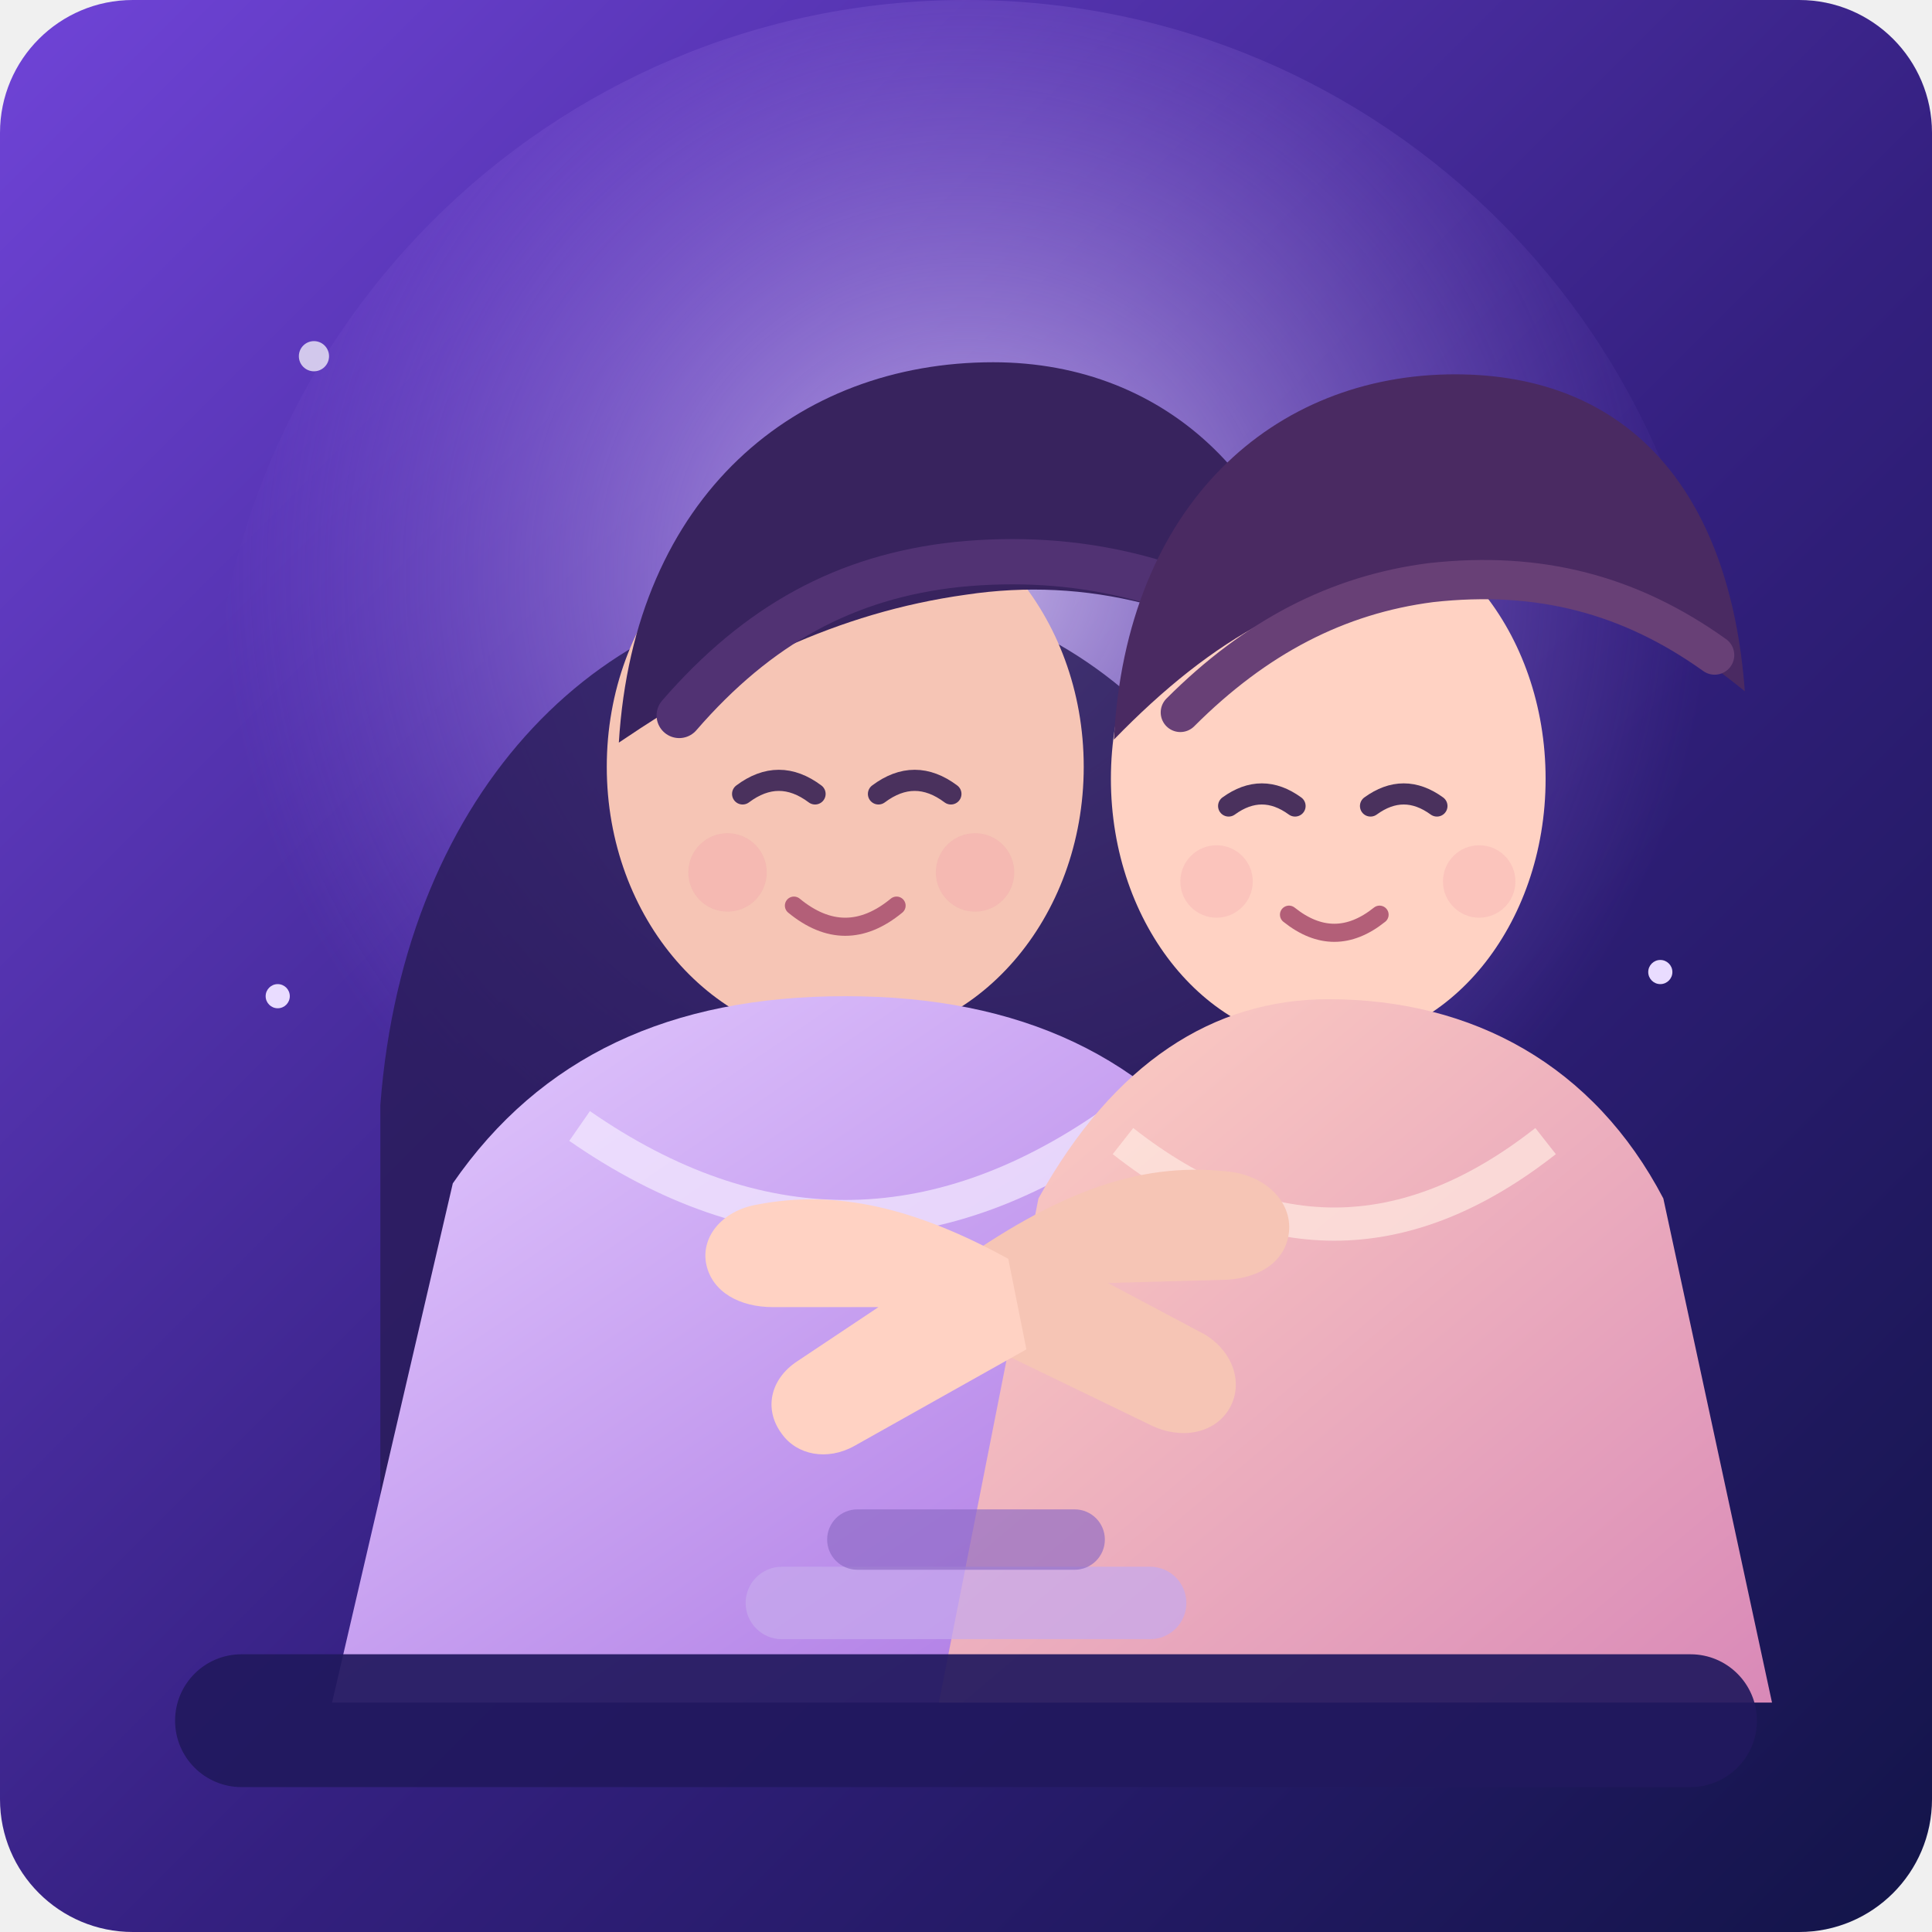
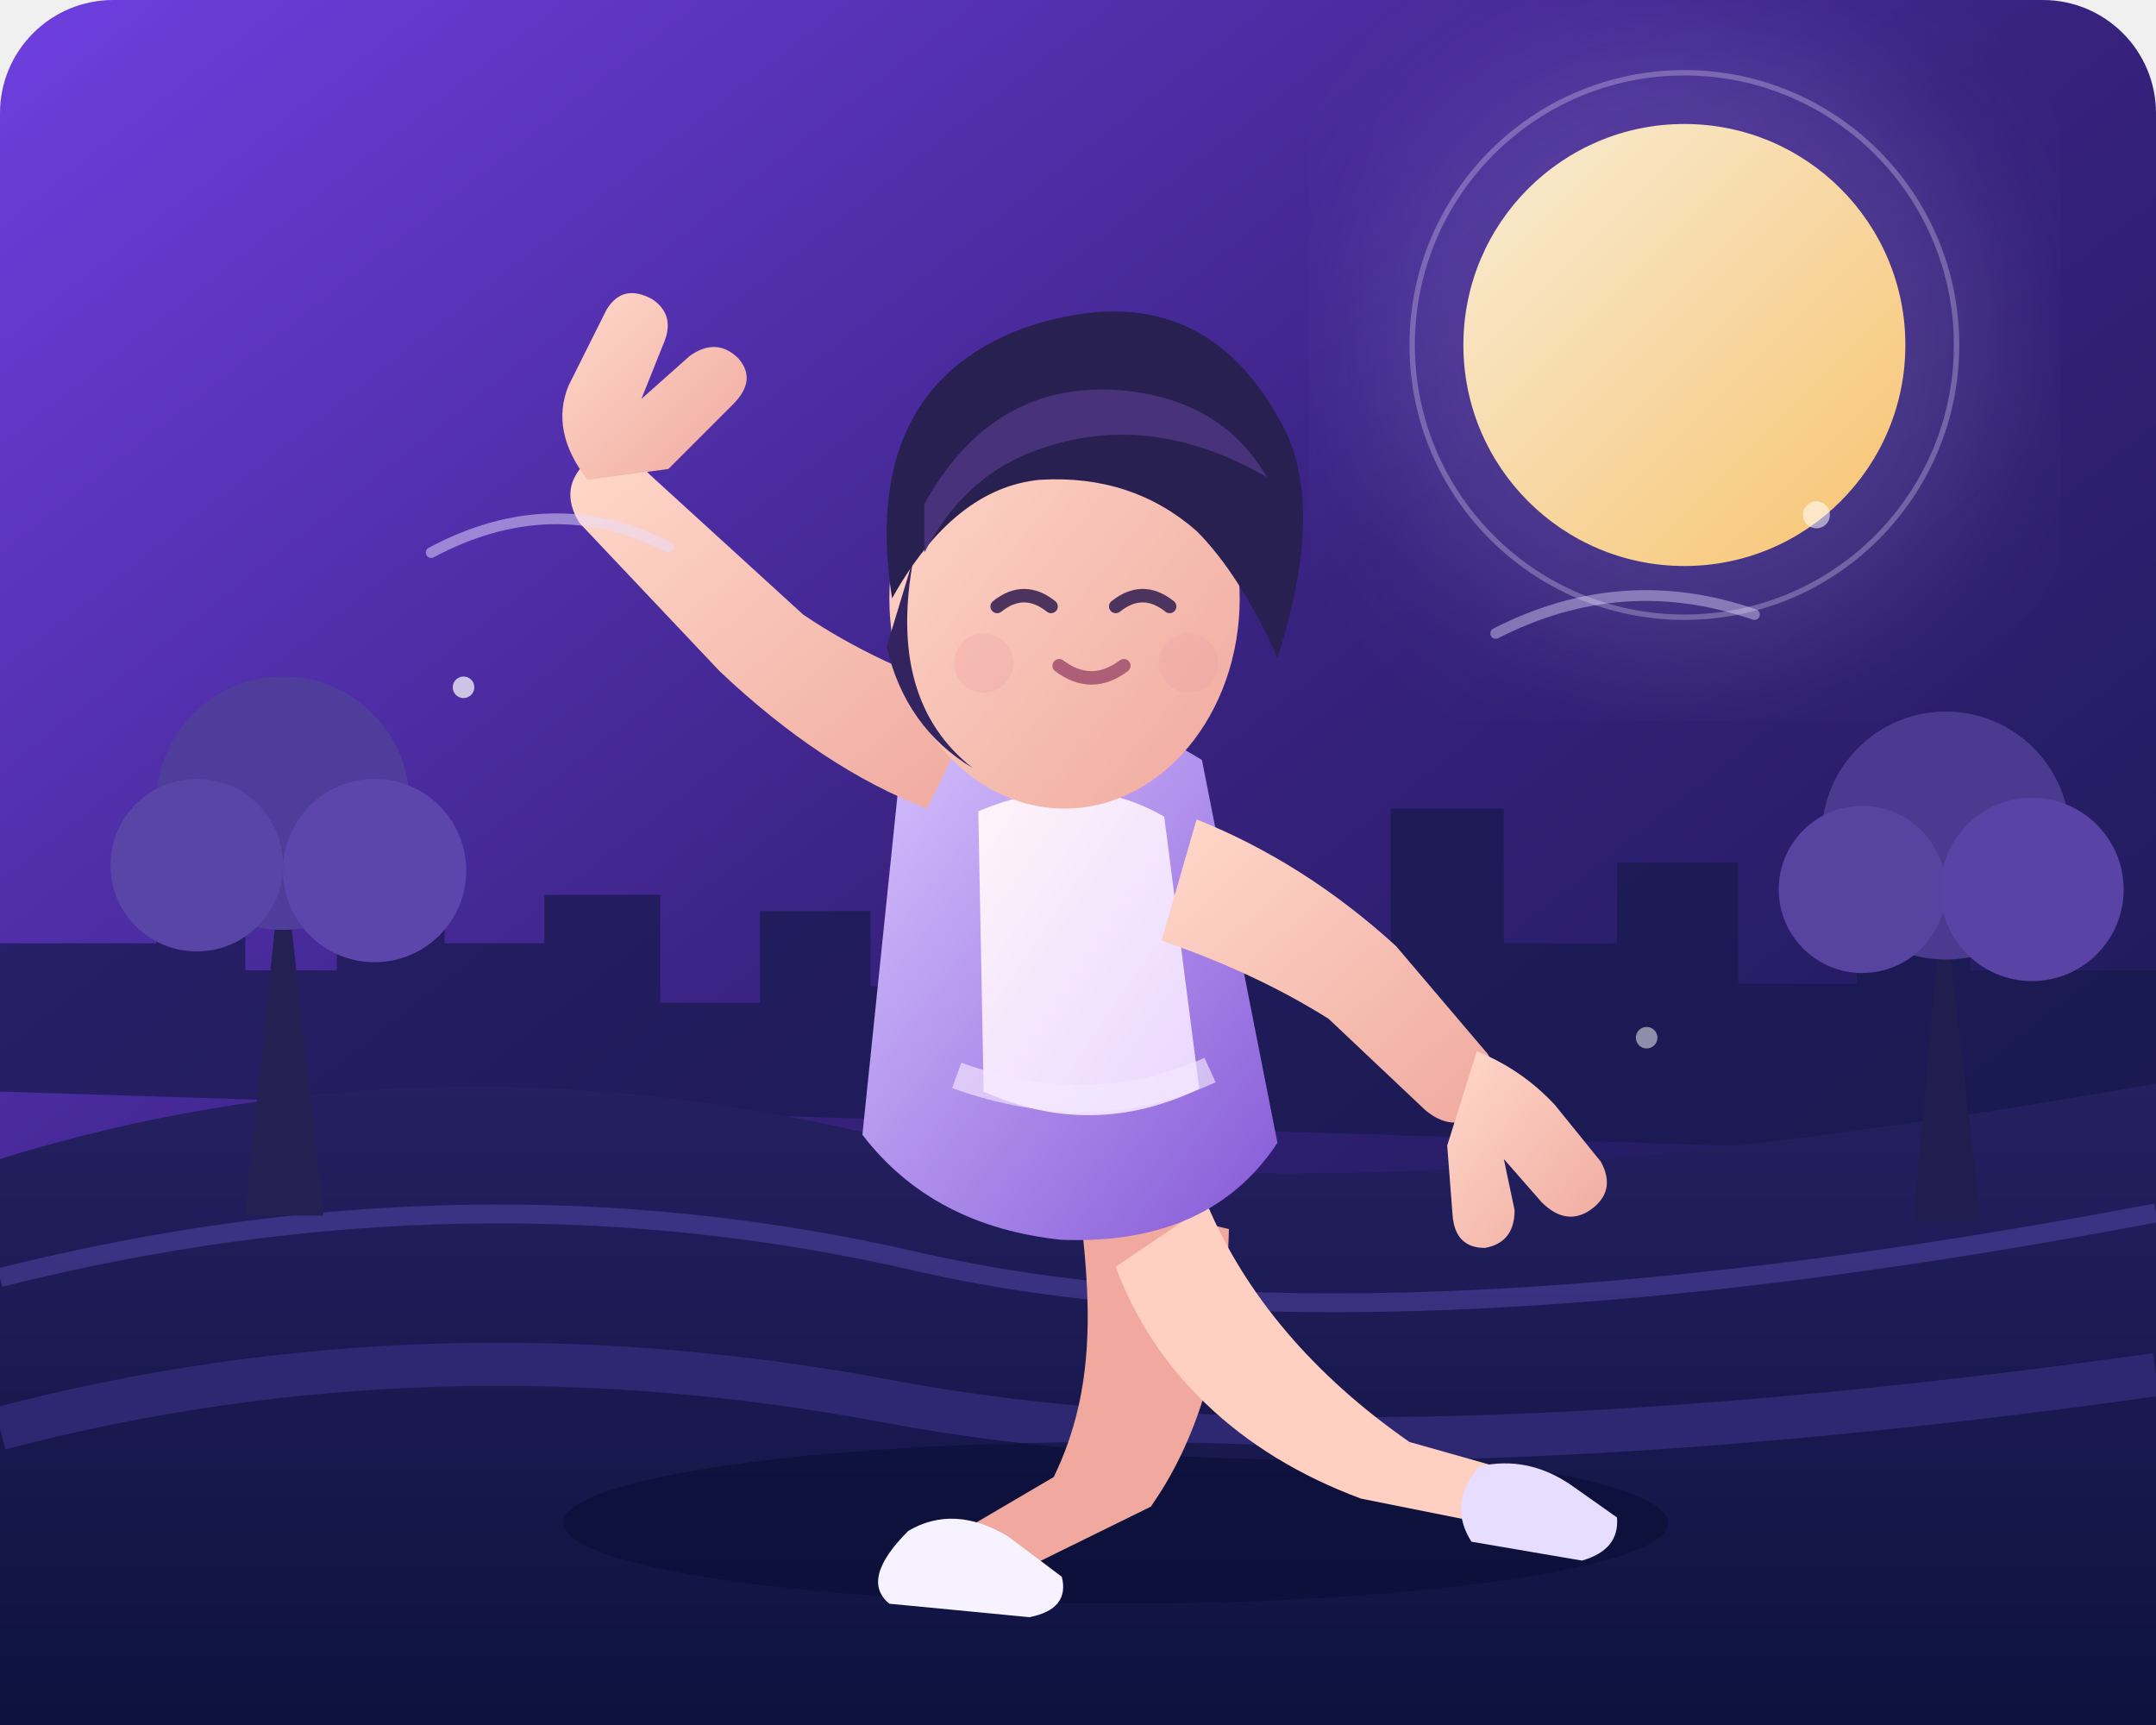
- <svg xmlns="http://www.w3.org/2000/svg" viewBox="0 0 640 640" role="img" aria-label="심리테스트 결과 일러스트">
+ <svg xmlns="http://www.w3.org/2000/svg" viewBox="0 0 800 640" role="img" aria-label="활동적인 스트레스 해소를 표현한 일러스트">
  <defs>
-     <linearGradient id="bg" x1="0" y1="0" x2="1" y2="1">
-       <stop stop-color="#7044d8" />
-       <stop offset=".55" stop-color="#342080" />
-       <stop offset="1" stop-color="#121448" />
+     <linearGradient id="sky" x1="0" y1="0" x2="1" y2="1">
+       <stop stop-color="#6f3fe0" />
+       <stop offset="0.48" stop-color="#38227f" />
+       <stop offset="1" stop-color="#111746" />
    </linearGradient>
-     <radialGradient id="glow" cx="50%" cy="38%">
-       <stop stop-color="#eadbff" stop-opacity=".75" />
-       <stop offset="1" stop-color="#9d70ee" stop-opacity="0" />
-     </radialGradient>
-     <linearGradient id="left" x1="0" y1="0" x2="1" y2="1">
-       <stop stop-color="#e4ccff" />
-       <stop offset="1" stop-color="#a66ee0" />
+     <linearGradient id="sun" x1="0" y1="0" x2="1" y2="1">
+       <stop stop-color="#fff4d8" />
+       <stop offset="1" stop-color="#ffc96f" />
    </linearGradient>
-     <linearGradient id="right" x1="0" y1="0" x2="1" y2="1">
-       <stop stop-color="#ffd2c3" />
-       <stop offset="1" stop-color="#d989b8" />
+     <linearGradient id="coat" x1="0" y1="0" x2="1" y2="1">
+       <stop stop-color="#d8c4ff" />
+       <stop offset="1" stop-color="#8559d7" />
    </linearGradient>
+     <linearGradient id="shirt" x1="0" y1="0" x2="1" y2="1">
+       <stop stop-color="#fff4fa" />
+       <stop offset="1" stop-color="#e9d7ff" />
+     </linearGradient>
+     <linearGradient id="skin" x1="0" y1="0" x2="1" y2="1">
+       <stop stop-color="#ffd8ca" />
+       <stop offset="1" stop-color="#f0a99f" />
+     </linearGradient>
+     <linearGradient id="ground" x1="0" y1="0" x2="0" y2="1">
+       <stop stop-color="#252061" />
+       <stop offset="1" stop-color="#0d123e" />
+     </linearGradient>
+     <filter id="blur">
+       <feGaussianBlur stdDeviation="24" />
+     </filter>
  </defs>
-   <rect width="640" height="640" rx="44" fill="url(#bg)" />
-   <circle cx="320" cy="250" r="250" fill="url(#glow)" />
-   <circle cx="104" cy="118" r="5" fill="#fff" opacity=".72" />
-   <circle cx="526" cy="148" r="6" fill="#fff" opacity=".62" />
-   <circle cx="92" cy="330" r="4" fill="#e9dcff" />
-   <circle cx="550" cy="322" r="4" fill="#e9dcff" />
-   <path d="M126 366c8-105 75-171 155-171s147 66 155 171v164H126z" fill="#281b58" opacity=".82" />
-   <ellipse cx="280" cy="254" rx="79" ry="91" fill="#f6c5b5" />
-   <path d="M205 246c5-82 59-126 124-126 58 0 101 41 108 106-39-25-77-35-117-29-43 6-78 24-115 49z" fill="#38235e" />
-   <path d="M225 237c26-30 55-46 92-50 40-4 75 5 108 25" fill="none" stroke="#513273" stroke-width="15" stroke-linecap="round" />
-   <path d="M246 263q12-9 24 0M291 263q12-9 24 0" fill="none" stroke="#4a315d" stroke-width="7" stroke-linecap="round" />
-   <path d="M263 300q17 14 34 0" fill="none" stroke="#b35f78" stroke-width="6" stroke-linecap="round" />
-   <circle cx="241" cy="289" r="13" fill="#ef9aa8" opacity=".28" />
-   <circle cx="323" cy="289" r="13" fill="#ef9aa8" opacity=".28" />
-   <path d="M150 392c29-42 72-62 130-62s101 20 130 62l40 172H110z" fill="url(#left)" />
-   <path d="M192 373q88 61 176 0" fill="none" stroke="#f4eaff" stroke-width="12" opacity=".72" />
-   <ellipse cx="440" cy="258" rx="72" ry="88" fill="#ffd2c3" />
-   <path d="M369 245c4-78 53-121 113-121 57 0 91 38 96 105-33-27-67-40-104-38-40 2-72 20-105 54z" fill="#4a2a62" />
-   <path d="M391 236c25-25 52-39 83-43 36-4 66 4 94 24" fill="none" stroke="#684076" stroke-width="13" stroke-linecap="round" />
-   <path d="M407 267q11-8 22 0M454 267q11-8 22 0" fill="none" stroke="#4a315d" stroke-width="7" stroke-linecap="round" />
-   <path d="M427 303q15 12 30 0" fill="none" stroke="#b35f78" stroke-width="6" stroke-linecap="round" />
-   <circle cx="403" cy="292" r="12" fill="#ef9aa8" opacity=".25" />
-   <circle cx="490" cy="292" r="12" fill="#ef9aa8" opacity=".25" />
-   <path d="M344 397c25-45 58-66 96-66 48 0 88 22 111 66l36 167H311z" fill="url(#right)" />
-   <path d="M372 378q70 55 140 0" fill="none" stroke="#ffe9e1" stroke-width="11" opacity=".72" />
-   <path d="M315 420c35-25 62-35 91-32 13 1 22 10 21 20-1 10-10 16-23 16l-37 1 32 17c10 6 13 17 8 25-5 8-16 10-26 5l-62-30z" fill="#f6c5b5" />
-   <path d="M334 417c-31-17-57-23-83-18-12 2-19 11-17 20 2 9 11 14 22 14l35 0-27 18c-9 6-11 16-5 24 5 7 15 9 24 4l57-32z" fill="#ffd2c3" />
-   <rect x="58" y="548" width="524" height="44" rx="22" fill="#21185d" opacity=".92" />
-   <rect x="247" y="519" width="146" height="24" rx="12" fill="#c6a9ed" opacity=".72" />
-   <rect x="274" y="500" width="92" height="20" rx="10" fill="#8c69c5" opacity=".65" />
+   <rect width="800" height="640" rx="42" fill="url(#sky)" />
+   <circle cx="625" cy="128" r="116" fill="#d9c9ff" opacity=".14" filter="url(#blur)" />
+   <circle cx="625" cy="128" r="82" fill="url(#sun)" opacity=".96" />
+   <circle cx="625" cy="128" r="101" fill="none" stroke="#f5eaff" stroke-opacity=".28" stroke-width="2" />
+   <path d="M0 405 L0 350 L58 350 L58 325 L91 325 L91 360 L125 360 L125 310 L165 310 L165 350 L202 350 L202 332 L245 332 L245 372 L282 372 L282 338 L323 338 L323 366 L360 366 L360 315 L399 315 L399 354 L437 354 L437 330 L479 330 L479 368 L516 368 L516 300 L558 300 L558 350 L600 350 L600 320 L645 320 L645 365 L689 365 L689 340 L731 340 L731 360 L800 360 L800 430 Z" fill="#17194d" opacity=".72" />
+   <path d="M0 430 Q155 382 320 420 T800 402 L800 640 L0 640Z" fill="url(#ground)" />
+   <path d="M0 474 Q175 430 340 468 T800 450" fill="none" stroke="#5144a4" stroke-width="7" opacity=".55" />
+   <path d="M0 530 Q160 488 330 520 T800 510" fill="none" stroke="#332c7c" stroke-width="16" opacity=".8" />
+   <path d="M91 451 L105 315 L120 451Z" fill="#242052" />
+   <circle cx="105" cy="298" r="47" fill="#4f3d9b" />
+   <circle cx="73" cy="321" r="32" fill="#5945a6" />
+   <circle cx="139" cy="323" r="34" fill="#5c46ab" />
+   <path d="M710 453 L721 330 L735 453Z" fill="#211d4f" />
+   <circle cx="722" cy="310" r="46" fill="#4a3b91" />
+   <circle cx="691" cy="330" r="31" fill="#5744a0" />
+   <circle cx="754" cy="330" r="34" fill="#5943a4" />
+   <ellipse cx="414" cy="565" rx="205" ry="30" fill="#080c31" opacity=".55" />
+   <path d="M400 443 C405 482 407 515 391 548 L345 575 L366 589 L427 559 C446 532 455 497 456 456Z" fill="#f1a99f" />
+   <path d="M448 447 C462 480 487 510 523 535 L569 548 L565 568 L505 556 C459 539 428 508 414 470Z" fill="#ffd0c1" />
+   <path d="M337 568 Q354 558 374 570 L394 585 Q397 597 382 600 L330 595 Q319 586 337 568Z" fill="#f6f2ff" />
+   <path d="M549 544 Q567 540 583 551 L600 563 Q601 575 587 579 L546 572 Q537 558 549 544Z" fill="#e7ddff" />
+   <path d="M335 276 Q390 247 446 282 L474 424 Q449 462 394 460 Q346 455 320 421Z" fill="url(#coat)" />
+   <path d="M363 301 Q401 285 432 303 L445 404 Q405 423 365 405Z" fill="url(#shirt)" />
+   <path d="M355 399 Q405 417 449 397" fill="none" stroke="#f4e8ff" stroke-width="10" opacity=".65" />
+   <path d="M344 300 Q305 285 267 249 L215 194 Q207 181 218 171 Q230 164 241 176 L298 228 Q326 247 364 259Z" fill="url(#skin)" />
+   <path d="M218 178 Q204 160 211 143 L225 115 Q231 105 242 111 Q251 117 246 128 L238 148 L256 132 Q266 125 274 133 Q281 141 272 150 L248 174Z" fill="url(#skin)" />
+   <path d="M444 304 Q484 320 518 351 L552 391 Q559 402 550 412 Q540 421 529 412 L493 378 Q466 361 431 349Z" fill="url(#skin)" />
+   <path d="M548 390 Q565 397 577 410 L594 431 Q600 442 590 449 Q581 455 572 446 L558 430 L562 449 Q562 461 551 463 Q540 463 539 451 L537 425Z" fill="url(#skin)" />
+   <path d="M371 261 L369 291 Q395 310 418 287 L416 253Z" fill="url(#skin)" />
+   <ellipse cx="395" cy="222" rx="65" ry="78" fill="url(#skin)" />
+   <path d="M331 222 Q319 145 379 122 Q445 99 476 158 Q492 188 474 244 Q460 213 444 197 Q420 176 386 178 Q354 181 331 222Z" fill="#292052" />
+   <path d="M343 187 Q369 140 418 145 Q454 149 470 177 Q425 151 382 168 Q357 178 343 205Z" fill="#48327a" />
+   <path d="M339 207 Q329 260 361 285 Q336 270 329 240Z" fill="#33245f" />
+   <path d="M370 225 Q380 217 390 225 M414 225 Q424 217 434 225" fill="none" stroke="#4c345f" stroke-width="5" stroke-linecap="round" />
+   <path d="M393 247 Q405 256 417 247" fill="none" stroke="#ad5f78" stroke-width="5" stroke-linecap="round" />
+   <circle cx="365" cy="246" r="11" fill="#ed9ca7" opacity=".26" />
+   <circle cx="441" cy="246" r="11" fill="#ed9ca7" opacity=".26" />
+   <path d="M160 205 Q205 181 248 203" fill="none" stroke="#e7ddff" stroke-width="4" stroke-linecap="round" opacity=".5" />
+   <path d="M555 235 Q602 211 651 228" fill="none" stroke="#e7ddff" stroke-width="4" stroke-linecap="round" opacity=".42" />
+   <circle cx="172" cy="255" r="4" fill="#fff" opacity=".72" />
+   <circle cx="674" cy="191" r="5" fill="#fff" opacity=".55" />
+   <circle cx="611" cy="385" r="4" fill="#fff" opacity=".5" />
</svg>
